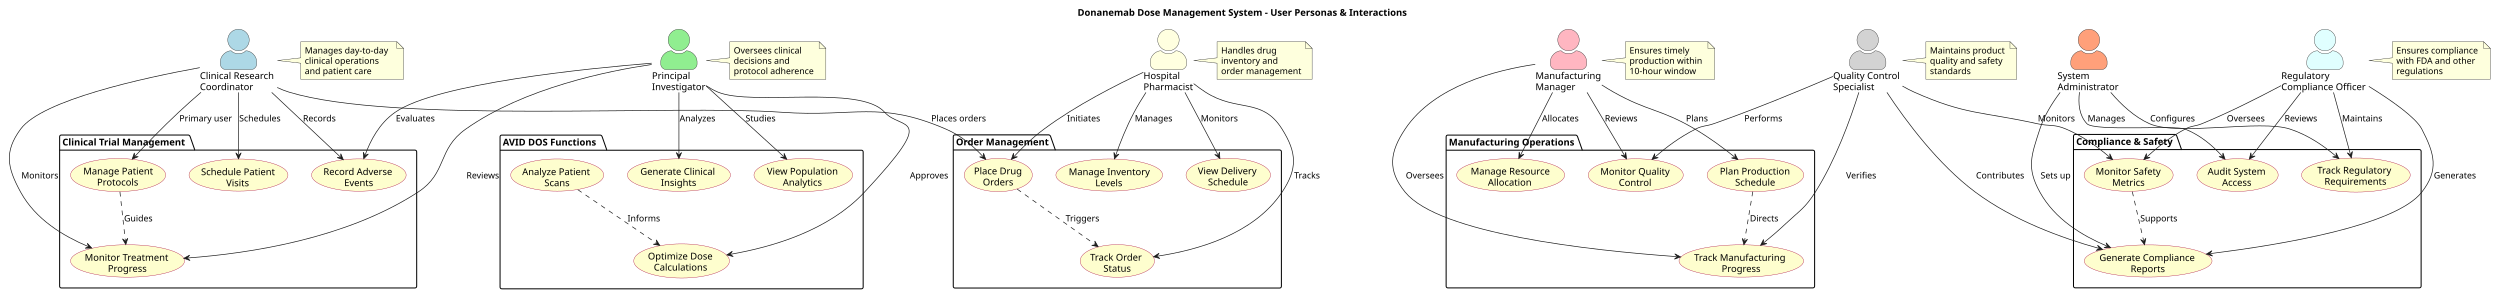
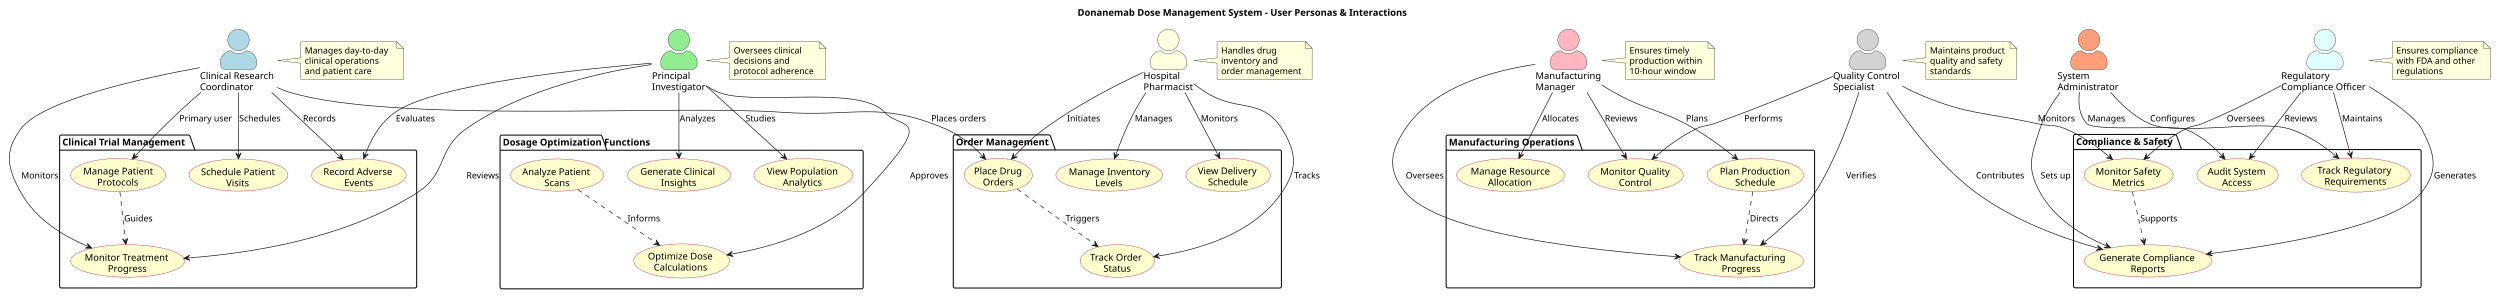
<svg xmlns="http://www.w3.org/2000/svg" contentStyleType="text/css" data-diagram-type="DESCRIPTION" height="444px" preserveAspectRatio="none" style="width:3718px;height:444px;background:#FFFFFF;" version="1.1" viewBox="0 0 3718 444" width="3718px" zoomAndPan="magnify">
  <defs />
  <g>
    <g class="title" data-source-line="10">
      <text fill="#000000" font-family="sans-serif" font-size="14" font-weight="700" lengthAdjust="spacing" textLength="506.55" x="1602.504" y="23.535">Donanemab Dose Management System - User Personas &amp; Interactions</text>
    </g>
    <g class="cluster" data-qualified-name="Clinical Trial Management" data-source-line="22" id="ent0009">
      <path d="M91.19,200.778 L280.288,200.778 A3.75,3.75 0 0 1 282.788,203.278 L289.788,223.267 L617.19,223.267 A2.5,2.5 0 0 1 619.69,225.767 L619.69,425.748 A2.5,2.5 0 0 1 617.19,428.248 L91.19,428.248 A2.5,2.5 0 0 1 88.69,425.748 L88.69,203.278 A2.5,2.5 0 0 1 91.19,200.778" fill="none" style="stroke:#000000;stroke-width:1.5;" />
      <line style="stroke:#000000;stroke-width:1.5;" x1="88.69" x2="289.788" y1="223.267" y2="223.267" />
      <text fill="#000000" font-family="sans-serif" font-size="14" font-weight="700" lengthAdjust="spacing" textLength="188.098" x="92.69" y="216.313">Clinical Trial Management</text>
    </g>
    <g class="cluster" data-qualified-name="Order Management" data-source-line="29" id="ent0014">
      <path d="M1420.19,200.568 L1559.987,200.568 A3.75,3.75 0 0 1 1562.487,203.068 L1569.487,223.057 L1903.19,223.057 A2.5,2.5 0 0 1 1905.69,225.557 L1905.69,425.878 A2.5,2.5 0 0 1 1903.19,428.378 L1420.19,428.378 A2.5,2.5 0 0 1 1417.69,425.878 L1417.69,203.068 A2.5,2.5 0 0 1 1420.19,200.568" fill="none" style="stroke:#000000;stroke-width:1.5;" />
      <line style="stroke:#000000;stroke-width:1.5;" x1="1417.69" x2="1569.487" y1="223.057" y2="223.057" />
      <text fill="#000000" font-family="sans-serif" font-size="14" font-weight="700" lengthAdjust="spacing" textLength="138.797" x="1421.69" y="216.103">Order Management</text>
    </g>
    <g class="cluster" data-qualified-name="Manufacturing Operations" data-source-line="36" id="ent0019">
      <path d="M2153.19,200.888 L2343.709,200.888 A3.75,3.75 0 0 1 2346.209,203.388 L2353.209,223.377 L2696.19,223.377 A2.5,2.5 0 0 1 2698.69,225.877 L2698.69,425.648 A2.5,2.5 0 0 1 2696.19,428.148 L2153.19,428.148 A2.5,2.5 0 0 1 2150.69,425.648 L2150.69,203.388 A2.5,2.5 0 0 1 2153.19,200.888" fill="none" style="stroke:#000000;stroke-width:1.5;" />
      <line style="stroke:#000000;stroke-width:1.5;" x1="2150.69" x2="2353.209" y1="223.377" y2="223.377" />
      <text fill="#000000" font-family="sans-serif" font-size="14" font-weight="700" lengthAdjust="spacing" textLength="189.519" x="2154.69" y="216.423">Manufacturing Operations</text>
    </g>
-     <g class="cluster" data-qualified-name="AVID DOS Functions" data-source-line="43" id="ent0024">
+     <g class="cluster" data-qualified-name="Dosage Optimization Functions" data-source-line="43" id="ent0024">
      <path d="M746.19,200.908 L893.035,200.908 A3.75,3.75 0 0 1 895.535,203.408 L902.535,223.397 L1281.19,223.397 A2.5,2.5 0 0 1 1283.69,225.897 L1283.69,427.008 A2.5,2.5 0 0 1 1281.19,429.508 L746.19,429.508 A2.5,2.5 0 0 1 743.69,427.008 L743.69,203.408 A2.5,2.5 0 0 1 746.19,200.908" fill="none" style="stroke:#000000;stroke-width:1.5;" />
      <line style="stroke:#000000;stroke-width:1.5;" x1="743.69" x2="902.535" y1="223.397" y2="223.397" />
-       <text fill="#000000" font-family="sans-serif" font-size="14" font-weight="700" lengthAdjust="spacing" textLength="145.845" x="747.69" y="216.443">AVID DOS Functions</text>
+       <text fill="#000000" font-family="sans-serif" font-size="14" font-weight="700" lengthAdjust="spacing" textLength="145.845" x="747.69" y="216.443">Dosage Optimization Functions</text>
    </g>
    <g class="cluster" data-qualified-name="Compliance . Safety" data-source-line="50" id="ent0029">
      <path d="M3086.19,199.968 L3234.867,199.968 A3.75,3.75 0 0 1 3237.367,202.468 L3244.367,222.457 L3598.19,222.457 A2.5,2.5 0 0 1 3600.69,224.957 L3600.69,425.538 A2.5,2.5 0 0 1 3598.19,428.038 L3086.19,428.038 A2.5,2.5 0 0 1 3083.69,425.538 L3083.69,202.468 A2.5,2.5 0 0 1 3086.19,199.968" fill="none" style="stroke:#000000;stroke-width:1.5;" />
      <line style="stroke:#000000;stroke-width:1.5;" x1="3083.69" x2="3244.367" y1="222.457" y2="222.457" />
      <text fill="#000000" font-family="sans-serif" font-size="14" font-weight="700" lengthAdjust="spacing" textLength="147.677" x="3087.69" y="215.503">Compliance &amp; Safety</text>
    </g>
    <g class="entity" data-qualified-name="Clinical Trial Management.MP" data-source-line="23" id="ent0010">
      <ellipse cx="175.685" cy="260.332" fill="#FEFECE" rx="70.745" ry="24.554" style="stroke:#A80036;stroke-width:0.5;" />
      <text fill="#000000" font-family="sans-serif" font-size="14" lengthAdjust="spacing" textLength="103.647" x="123.862" y="259.438">Manage Patient</text>
      <text fill="#000000" font-family="sans-serif" font-size="14" lengthAdjust="spacing" textLength="62.856" x="144.257" y="275.927">Protocols</text>
    </g>
    <g class="entity" data-qualified-name="Clinical Trial Management.SPV" data-source-line="24" id="ent0011">
      <ellipse cx="354.688" cy="260.331" fill="#FEFECE" rx="73.578" ry="23.882" style="stroke:#A80036;stroke-width:0.5;" />
      <text fill="#000000" font-family="sans-serif" font-size="14" lengthAdjust="spacing" textLength="111.453" x="298.961" y="260.504">Schedule Patient</text>
      <text fill="#000000" font-family="sans-serif" font-size="14" lengthAdjust="spacing" textLength="36.757" x="336.309" y="276.993">Visits</text>
    </g>
    <g class="entity" data-qualified-name="Clinical Trial Management.MTP" data-source-line="25" id="ent0012">
      <ellipse cx="189.691" cy="388.102" fill="#FEFECE" rx="84.771" ry="24.144" style="stroke:#A80036;stroke-width:0.5;" />
      <text fill="#000000" font-family="sans-serif" font-size="14" lengthAdjust="spacing" textLength="127.531" x="125.925" y="387.854">Monitor Treatment</text>
      <text fill="#000000" font-family="sans-serif" font-size="14" lengthAdjust="spacing" textLength="58.598" x="160.392" y="404.342">Progress</text>
    </g>
    <g class="entity" data-qualified-name="Clinical Trial Management.RAE" data-source-line="26" id="ent0013">
      <ellipse cx="533.694" cy="260.33" fill="#FEFECE" rx="70.365" ry="24.042" style="stroke:#A80036;stroke-width:0.5;" />
      <text fill="#000000" font-family="sans-serif" font-size="14" lengthAdjust="spacing" textLength="105.574" x="480.907" y="260.246">Record Adverse</text>
      <text fill="#000000" font-family="sans-serif" font-size="14" lengthAdjust="spacing" textLength="43.695" x="511.847" y="276.734">Events</text>
    </g>
    <g class="entity" data-qualified-name="Order Management.PDO" data-source-line="30" id="ent0015">
      <ellipse cx="1484.689" cy="260.327" fill="#FEFECE" rx="50.629" ry="24.649" style="stroke:#A80036;stroke-width:0.5;" />
      <text fill="#000000" font-family="sans-serif" font-size="14" lengthAdjust="spacing" textLength="72.55" x="1448.414" y="259.286">Place Drug</text>
      <text fill="#000000" font-family="sans-serif" font-size="14" lengthAdjust="spacing" textLength="46.081" x="1461.648" y="275.775">Orders</text>
    </g>
    <g class="entity" data-qualified-name="Order Management.TOS" data-source-line="31" id="ent0016">
      <ellipse cx="1661.693" cy="388.097" fill="#FEFECE" rx="55.293" ry="24.279" style="stroke:#A80036;stroke-width:0.5;" />
      <text fill="#000000" font-family="sans-serif" font-size="14" lengthAdjust="spacing" textLength="81.04" x="1621.173" y="387.635">Track Order</text>
      <text fill="#000000" font-family="sans-serif" font-size="14" lengthAdjust="spacing" textLength="41.569" x="1640.908" y="404.123">Status</text>
    </g>
    <g class="entity" data-qualified-name="Order Management.MIL" data-source-line="32" id="ent0017">
      <ellipse cx="1649.69" cy="260.325" fill="#FEFECE" rx="79.4" ry="23.907" style="stroke:#A80036;stroke-width:0.5;" />
      <text fill="#000000" font-family="sans-serif" font-size="14" lengthAdjust="spacing" textLength="120.504" x="1589.438" y="260.459">Manage Inventory</text>
      <text fill="#000000" font-family="sans-serif" font-size="14" lengthAdjust="spacing" textLength="41.494" x="1628.943" y="276.947">Levels</text>
    </g>
    <g class="entity" data-qualified-name="Order Management.VDS" data-source-line="33" id="ent0018">
      <ellipse cx="1826.687" cy="260.331" fill="#FEFECE" rx="62.847" ry="24.762" style="stroke:#A80036;stroke-width:0.5;" />
      <text fill="#000000" font-family="sans-serif" font-size="14" lengthAdjust="spacing" textLength="90.686" x="1781.344" y="259.115">View Delivery</text>
      <text fill="#000000" font-family="sans-serif" font-size="14" lengthAdjust="spacing" textLength="60.546" x="1796.414" y="275.604">Schedule</text>
    </g>
    <g class="entity" data-qualified-name="Manufacturing Operations.PPS" data-source-line="37" id="ent0020">
      <ellipse cx="2610.687" cy="260.324" fill="#FEFECE" rx="71.897" ry="24.445" style="stroke:#A80036;stroke-width:0.5;" />
      <text fill="#000000" font-family="sans-serif" font-size="14" lengthAdjust="spacing" textLength="105.943" x="2557.715" y="259.599">Plan Production</text>
      <text fill="#000000" font-family="sans-serif" font-size="14" lengthAdjust="spacing" textLength="60.546" x="2580.414" y="276.087">Schedule</text>
    </g>
    <g class="entity" data-qualified-name="Manufacturing Operations.MQC" data-source-line="38" id="ent0021">
      <ellipse cx="2432.686" cy="260.333" fill="#FEFECE" rx="70.696" ry="24.195" style="stroke:#A80036;stroke-width:0.5;" />
      <text fill="#000000" font-family="sans-serif" font-size="14" lengthAdjust="spacing" textLength="105.328" x="2380.022" y="260.004">Monitor Quality</text>
      <text fill="#000000" font-family="sans-serif" font-size="14" lengthAdjust="spacing" textLength="50.586" x="2407.393" y="276.492">Control</text>
    </g>
    <g class="entity" data-qualified-name="Manufacturing Operations.MRA" data-source-line="39" id="ent0022">
      <ellipse cx="2246.688" cy="260.33" fill="#FEFECE" rx="80.338" ry="24.441" style="stroke:#A80036;stroke-width:0.5;" />
      <text fill="#000000" font-family="sans-serif" font-size="14" lengthAdjust="spacing" textLength="118.945" x="2187.216" y="259.611">Manage Resource</text>
      <text fill="#000000" font-family="sans-serif" font-size="14" lengthAdjust="spacing" textLength="67.826" x="2212.775" y="276.1">Allocation</text>
    </g>
    <g class="entity" data-qualified-name="Manufacturing Operations.TMP" data-source-line="40" id="ent0023">
      <ellipse cx="2589.686" cy="388.097" fill="#FEFECE" rx="92.636" ry="24.049" style="stroke:#A80036;stroke-width:0.5;" />
      <text fill="#000000" font-family="sans-serif" font-size="14" lengthAdjust="spacing" textLength="140.431" x="2519.471" y="388.001">Track Manufacturing</text>
      <text fill="#000000" font-family="sans-serif" font-size="14" lengthAdjust="spacing" textLength="58.598" x="2560.387" y="404.49">Progress</text>
    </g>
-     <g class="entity" data-qualified-name="AVID DOS Functions.APS" data-source-line="44" id="ent0025">
+     <g class="entity" data-qualified-name="Dosage Optimization Functions.APS" data-source-line="44" id="ent0025">
      <ellipse cx="828.687" cy="260.327" fill="#FEFECE" rx="69.177" ry="23.949" style="stroke:#A80036;stroke-width:0.5;" />
      <text fill="#000000" font-family="sans-serif" font-size="14" lengthAdjust="spacing" textLength="104.173" x="776.601" y="260.393">Analyze Patient</text>
      <text fill="#000000" font-family="sans-serif" font-size="14" lengthAdjust="spacing" textLength="38.268" x="809.553" y="276.881">Scans</text>
    </g>
-     <g class="entity" data-qualified-name="AVID DOS Functions.ODC" data-source-line="45" id="ent0026">
+     <g class="entity" data-qualified-name="Dosage Optimization Functions.ODC" data-source-line="45" id="ent0026">
      <ellipse cx="1013.686" cy="388.095" fill="#FEFECE" rx="71.196" ry="25.407" style="stroke:#A80036;stroke-width:0.5;" />
      <text fill="#000000" font-family="sans-serif" font-size="14" lengthAdjust="spacing" textLength="100.365" x="963.503" y="385.911">Optimize Dose</text>
      <text fill="#000000" font-family="sans-serif" font-size="14" lengthAdjust="spacing" textLength="82.811" x="972.281" y="402.399">Calculations</text>
    </g>
-     <g class="entity" data-qualified-name="AVID DOS Functions.GCI" data-source-line="46" id="ent0027">
+     <g class="entity" data-qualified-name="Dosage Optimization Functions.GCI" data-source-line="46" id="ent0027">
      <ellipse cx="1009.694" cy="260.332" fill="#FEFECE" rx="76.674" ry="24.164" style="stroke:#A80036;stroke-width:0.5;" />
      <text fill="#000000" font-family="sans-serif" font-size="14" lengthAdjust="spacing" textLength="114.796" x="952.296" y="260.052">Generate Clinical</text>
      <text fill="#000000" font-family="sans-serif" font-size="14" lengthAdjust="spacing" textLength="53.696" x="982.846" y="276.541">Insights</text>
    </g>
-     <g class="entity" data-qualified-name="AVID DOS Functions.VPA" data-source-line="47" id="ent0028">
+     <g class="entity" data-qualified-name="Dosage Optimization Functions.VPA" data-source-line="47" id="ent0028">
      <ellipse cx="1194.694" cy="260.328" fill="#FEFECE" rx="73.414" ry="24.42" style="stroke:#A80036;stroke-width:0.5;" />
      <text fill="#000000" font-family="sans-serif" font-size="14" lengthAdjust="spacing" textLength="108.404" x="1140.492" y="259.644">View Population</text>
      <text fill="#000000" font-family="sans-serif" font-size="14" lengthAdjust="spacing" textLength="61.031" x="1164.178" y="276.132">Analytics</text>
    </g>
    <g class="entity" data-qualified-name="Compliance . Safety.MSM" data-source-line="51" id="ent0030">
      <ellipse cx="3165.694" cy="260.326" fill="#FEFECE" rx="66.244" ry="24.247" style="stroke:#A80036;stroke-width:0.5;" />
      <text fill="#000000" font-family="sans-serif" font-size="14" lengthAdjust="spacing" textLength="98.157" x="3116.616" y="259.913">Monitor Safety</text>
      <text fill="#000000" font-family="sans-serif" font-size="14" lengthAdjust="spacing" textLength="49.178" x="3141.105" y="276.401">Metrics</text>
    </g>
    <g class="entity" data-qualified-name="Compliance . Safety.GCR" data-source-line="52" id="ent0031">
      <ellipse cx="3194.691" cy="388.103" fill="#FEFECE" rx="95.041" ry="23.935" style="stroke:#A80036;stroke-width:0.5;" />
      <text fill="#000000" font-family="sans-serif" font-size="14" lengthAdjust="spacing" textLength="144.983" x="3122.2" y="388.192">Generate Compliance</text>
      <text fill="#000000" font-family="sans-serif" font-size="14" lengthAdjust="spacing" textLength="52.165" x="3168.609" y="404.68">Reports</text>
    </g>
    <g class="entity" data-qualified-name="Compliance . Safety.ASA" data-source-line="53" id="ent0032">
      <ellipse cx="3327.685" cy="260.33" fill="#FEFECE" rx="60.445" ry="24.292" style="stroke:#A80036;stroke-width:0.5;" />
      <text fill="#000000" font-family="sans-serif" font-size="14" lengthAdjust="spacing" textLength="88.97" x="3283.2" y="259.847">Audit System</text>
      <text fill="#000000" font-family="sans-serif" font-size="14" lengthAdjust="spacing" textLength="46.074" x="3304.648" y="276.335">Access</text>
    </g>
    <g class="entity" data-qualified-name="Compliance . Safety.TRR" data-source-line="54" id="ent0033">
      <ellipse cx="3503.69" cy="260.332" fill="#FEFECE" rx="80.87" ry="25.364" style="stroke:#A80036;stroke-width:0.5;" />
      <text fill="#000000" font-family="sans-serif" font-size="14" lengthAdjust="spacing" textLength="114.823" x="3446.278" y="258.212">Track Regulatory</text>
      <text fill="#000000" font-family="sans-serif" font-size="14" lengthAdjust="spacing" textLength="93.659" x="3456.86" y="274.7">Requirements</text>
    </g>
    <g class="entity" data-qualified-name="CRC" data-source-line="13" id="ent0002">
      <ellipse cx="354.691" cy="59.488" fill="#ADD8E6" rx="16" ry="16" style="stroke:#181818;stroke-width:0.5;" />
      <path d="M354.691,79.488 C358.691,79.488 361.691,79.488 365.691,75.488 C373.691,75.488 381.691,83.488 381.691,91.488 L381.691,95.488 C381.691,99.488 377.691,103.488 373.691,103.488 L335.691,103.488 C331.691,103.488 327.691,99.488 327.691,95.488 L327.691,91.488 C327.691,83.488 335.691,75.488 343.691,75.488 C347.691,79.488 350.691,79.488 354.691,79.488" fill="#ADD8E6" style="stroke:#181818;stroke-width:0.5;" />
      <text fill="#000000" font-family="sans-serif" font-size="14" lengthAdjust="spacing" textLength="114.803" x="297.29" y="117.523">Clinical Research</text>
      <text fill="#000000" font-family="sans-serif" font-size="14" lengthAdjust="spacing" textLength="81.457" x="297.29" y="134.012">Coordinator</text>
    </g>
    <g class="entity" data-qualified-name="PI" data-source-line="14" id="ent0003">
      <ellipse cx="1009.686" cy="59.488" fill="#90EE90" rx="16" ry="16" style="stroke:#181818;stroke-width:0.5;" />
      <path d="M1009.686,79.488 C1013.686,79.488 1016.686,79.488 1020.686,75.488 C1028.686,75.488 1036.686,83.488 1036.686,91.488 L1036.686,95.488 C1036.686,99.488 1032.686,103.488 1028.686,103.488 L990.686,103.488 C986.686,103.488 982.686,99.488 982.686,95.488 L982.686,91.488 C982.686,83.488 990.686,75.488 998.686,75.488 C1002.686,79.488 1005.686,79.488 1009.686,79.488" fill="#90EE90" style="stroke:#181818;stroke-width:0.5;" />
      <text fill="#000000" font-family="sans-serif" font-size="14" lengthAdjust="spacing" textLength="58.01" x="969.58" y="117.523">Principal</text>
      <text fill="#000000" font-family="sans-serif" font-size="14" lengthAdjust="spacing" textLength="80.213" x="969.58" y="134.012">Investigator</text>
    </g>
    <g class="entity" data-qualified-name="HP" data-source-line="15" id="ent0004">
      <ellipse cx="1737.69" cy="59.488" fill="#FFFFE0" rx="16" ry="16" style="stroke:#181818;stroke-width:0.5;" />
      <path d="M1737.69,79.488 C1741.69,79.488 1744.69,79.488 1748.69,75.488 C1756.69,75.488 1764.69,83.488 1764.69,91.488 L1764.69,95.488 C1764.69,99.488 1760.69,103.488 1756.69,103.488 L1718.69,103.488 C1714.69,103.488 1710.69,99.488 1710.69,95.488 L1710.69,91.488 C1710.69,83.488 1718.69,75.488 1726.69,75.488 C1730.69,79.488 1733.69,79.488 1737.69,79.488" fill="#FFFFE0" style="stroke:#181818;stroke-width:0.5;" />
      <text fill="#000000" font-family="sans-serif" font-size="14" lengthAdjust="spacing" textLength="55.898" x="1700.55" y="117.523">Hospital</text>
      <text fill="#000000" font-family="sans-serif" font-size="14" lengthAdjust="spacing" textLength="74.279" x="1700.55" y="134.012">Pharmacist</text>
    </g>
    <g class="entity" data-qualified-name="MM" data-source-line="16" id="ent0005">
      <ellipse cx="2332.688" cy="59.488" fill="#FFB6C1" rx="16" ry="16" style="stroke:#181818;stroke-width:0.5;" />
      <path d="M2332.688,79.488 C2336.688,79.488 2339.688,79.488 2343.688,75.488 C2351.688,75.488 2359.688,83.488 2359.688,91.488 L2359.688,95.488 C2359.688,99.488 2355.688,103.488 2351.688,103.488 L2313.688,103.488 C2309.688,103.488 2305.688,99.488 2305.688,95.488 L2305.688,91.488 C2305.688,83.488 2313.688,75.488 2321.688,75.488 C2325.688,79.488 2328.688,79.488 2332.688,79.488" fill="#FFB6C1" style="stroke:#181818;stroke-width:0.5;" />
      <text fill="#000000" font-family="sans-serif" font-size="14" lengthAdjust="spacing" textLength="98.335" x="2283.52" y="117.523">Manufacturing</text>
      <text fill="#000000" font-family="sans-serif" font-size="14" lengthAdjust="spacing" textLength="58.468" x="2283.52" y="134.012">Manager</text>
    </g>
    <g class="entity" data-qualified-name="QC" data-source-line="17" id="ent0006">
      <ellipse cx="2777.688" cy="59.488" fill="#D3D3D3" rx="16" ry="16" style="stroke:#181818;stroke-width:0.5;" />
      <path d="M2777.688,79.488 C2781.688,79.488 2784.688,79.488 2788.688,75.488 C2796.688,75.488 2804.688,83.488 2804.688,91.488 L2804.688,95.488 C2804.688,99.488 2800.688,103.488 2796.688,103.488 L2758.688,103.488 C2754.688,103.488 2750.688,99.488 2750.688,95.488 L2750.688,91.488 C2750.688,83.488 2758.688,75.488 2766.688,75.488 C2770.688,79.488 2773.688,79.488 2777.688,79.488" fill="#D3D3D3" style="stroke:#181818;stroke-width:0.5;" />
      <text fill="#000000" font-family="sans-serif" font-size="14" lengthAdjust="spacing" textLength="102.956" x="2726.21" y="117.523">Quality Control</text>
      <text fill="#000000" font-family="sans-serif" font-size="14" lengthAdjust="spacing" textLength="63.567" x="2726.21" y="134.012">Specialist</text>
    </g>
    <g class="entity" data-qualified-name="RCO" data-source-line="18" id="ent0007">
      <ellipse cx="3457.689" cy="59.488" fill="#E0FFFF" rx="16" ry="16" style="stroke:#181818;stroke-width:0.5;" />
      <path d="M3457.689,79.488 C3461.689,79.488 3464.689,79.488 3468.689,75.488 C3476.689,75.488 3484.689,83.488 3484.689,91.488 L3484.689,95.488 C3484.689,99.488 3480.689,103.488 3476.689,103.488 L3438.689,103.488 C3434.689,103.488 3430.689,99.488 3430.689,95.488 L3430.689,91.488 C3430.689,83.488 3438.689,75.488 3446.689,75.488 C3450.689,79.488 3453.689,79.488 3457.689,79.488" fill="#E0FFFF" style="stroke:#181818;stroke-width:0.5;" />
      <text fill="#000000" font-family="sans-serif" font-size="14" lengthAdjust="spacing" textLength="72.728" x="3392.69" y="117.523">Regulatory</text>
      <text fill="#000000" font-family="sans-serif" font-size="14" lengthAdjust="spacing" textLength="129.999" x="3392.69" y="134.012">Compliance Officer</text>
    </g>
    <g class="entity" data-qualified-name="SA" data-source-line="19" id="ent0008">
      <ellipse cx="3106.69" cy="59.488" fill="#FFA07A" rx="16" ry="16" style="stroke:#181818;stroke-width:0.5;" />
      <path d="M3106.69,79.488 C3110.69,79.488 3113.69,79.488 3117.69,75.488 C3125.69,75.488 3133.69,83.488 3133.69,91.488 L3133.69,95.488 C3133.69,99.488 3129.69,103.488 3125.69,103.488 L3087.69,103.488 C3083.69,103.488 3079.69,99.488 3079.69,95.488 L3079.69,91.488 C3079.69,83.488 3087.69,75.488 3095.69,75.488 C3099.69,79.488 3102.69,79.488 3106.69,79.488" fill="#FFA07A" style="stroke:#181818;stroke-width:0.5;" />
      <text fill="#000000" font-family="sans-serif" font-size="14" lengthAdjust="spacing" textLength="48.098" x="3059.83" y="117.523">System</text>
      <text fill="#000000" font-family="sans-serif" font-size="14" lengthAdjust="spacing" textLength="93.721" x="3059.83" y="134.012">Administrator</text>
    </g>
    <g class="entity" data-qualified-name="GMN63" data-source-line="103" id="ent0064">
      <path d="M447.23,62.008 L447.23,85.978 L412.45,89.978 L447.23,93.978 L447.23,117.94 A0,0 0 0 0 447.23,117.94 L600.141,117.94 A0,0 0 0 0 600.141,117.94 L600.141,72.008 L590.141,62.008 L447.23,62.008 A0,0 0 0 0 447.23,62.008" fill="#FEFFDD" style="stroke:#181818;stroke-width:0.5;" />
      <path d="M590.141,62.008 L590.141,72.008 L600.141,72.008 L590.141,62.008" fill="#FEFFDD" style="stroke:#181818;stroke-width:0.5;" />
      <text fill="#000000" font-family="sans-serif" font-size="13" lengthAdjust="spacing" textLength="131.911" x="453.23" y="79.577">Manages day-to-day</text>
      <text fill="#000000" font-family="sans-serif" font-size="13" lengthAdjust="spacing" textLength="114.918" x="453.23" y="94.887">clinical operations</text>
      <text fill="#000000" font-family="sans-serif" font-size="13" lengthAdjust="spacing" textLength="102.21" x="453.23" y="110.198">and patient care</text>
    </g>
    <g class="entity" data-qualified-name="GMN66" data-source-line="109" id="ent0067">
      <path d="M1085.16,62.008 L1085.16,85.978 L1050.17,89.978 L1085.16,93.978 L1085.16,117.94 A0,0 0 0 0 1085.16,117.94 L1228.213,117.94 A0,0 0 0 0 1228.213,117.94 L1228.213,72.008 L1218.213,62.008 L1085.16,62.008 A0,0 0 0 0 1085.16,62.008" fill="#FEFFDD" style="stroke:#181818;stroke-width:0.5;" />
      <path d="M1218.213,62.008 L1218.213,72.008 L1228.213,72.008 L1218.213,62.008" fill="#FEFFDD" style="stroke:#181818;stroke-width:0.5;" />
      <text fill="#000000" font-family="sans-serif" font-size="13" lengthAdjust="spacing" textLength="104.838" x="1091.16" y="79.577">Oversees clinical</text>
      <text fill="#000000" font-family="sans-serif" font-size="13" lengthAdjust="spacing" textLength="86.449" x="1091.16" y="94.887">decisions and</text>
      <text fill="#000000" font-family="sans-serif" font-size="13" lengthAdjust="spacing" textLength="122.053" x="1091.16" y="110.198">protocol adherence</text>
    </g>
    <g class="entity" data-qualified-name="GMN69" data-source-line="115" id="ent0070">
      <path d="M1810,62.008 L1810,85.978 L1775.11,89.978 L1810,93.978 L1810,117.94 A0,0 0 0 0 1810,117.94 L1951.383,117.94 A0,0 0 0 0 1951.383,117.94 L1951.383,72.008 L1941.383,62.008 L1810,62.008 A0,0 0 0 0 1810,62.008" fill="#FEFFDD" style="stroke:#181818;stroke-width:0.5;" />
      <path d="M1941.383,62.008 L1941.383,72.008 L1951.383,72.008 L1941.383,62.008" fill="#FEFFDD" style="stroke:#181818;stroke-width:0.5;" />
      <text fill="#000000" font-family="sans-serif" font-size="13" lengthAdjust="spacing" textLength="84.398" x="1816" y="79.577">Handles drug</text>
      <text fill="#000000" font-family="sans-serif" font-size="13" lengthAdjust="spacing" textLength="86.366" x="1816" y="94.887">inventory and</text>
      <text fill="#000000" font-family="sans-serif" font-size="13" lengthAdjust="spacing" textLength="120.383" x="1816" y="110.198">order management</text>
    </g>
    <g class="entity" data-qualified-name="GMN72" data-source-line="121" id="ent0073">
      <path d="M2417.33,62.008 L2417.33,85.978 L2382.24,89.978 L2417.33,93.978 L2417.33,117.94 A0,0 0 0 0 2417.33,117.94 L2550.042,117.94 A0,0 0 0 0 2550.042,117.94 L2550.042,72.008 L2540.042,62.008 L2417.33,62.008 A0,0 0 0 0 2417.33,62.008" fill="#FEFFDD" style="stroke:#181818;stroke-width:0.5;" />
      <path d="M2540.042,62.008 L2540.042,72.008 L2550.042,72.008 L2540.042,62.008" fill="#FEFFDD" style="stroke:#181818;stroke-width:0.5;" />
      <text fill="#000000" font-family="sans-serif" font-size="13" lengthAdjust="spacing" textLength="91.66" x="2423.33" y="79.577">Ensures timely</text>
      <text fill="#000000" font-family="sans-serif" font-size="13" lengthAdjust="spacing" textLength="111.712" x="2423.33" y="94.887">production within</text>
      <text fill="#000000" font-family="sans-serif" font-size="13" lengthAdjust="spacing" textLength="105.543" x="2423.33" y="110.198">10-hour window</text>
    </g>
    <g class="entity" data-qualified-name="GMN75" data-source-line="127" id="ent0076">
      <path d="M2864.16,62.008 L2864.16,85.978 L2829.42,89.978 L2864.16,93.978 L2864.16,117.94 A0,0 0 0 0 2864.16,117.94 L2999.227,117.94 A0,0 0 0 0 2999.227,117.94 L2999.227,72.008 L2989.227,62.008 L2864.16,62.008 A0,0 0 0 0 2864.16,62.008" fill="#FEFFDD" style="stroke:#181818;stroke-width:0.5;" />
      <path d="M2989.227,62.008 L2989.227,72.008 L2999.227,72.008 L2989.227,62.008" fill="#FEFFDD" style="stroke:#181818;stroke-width:0.5;" />
      <text fill="#000000" font-family="sans-serif" font-size="13" lengthAdjust="spacing" textLength="114.067" x="2870.16" y="79.577">Maintains product</text>
      <text fill="#000000" font-family="sans-serif" font-size="13" lengthAdjust="spacing" textLength="111.738" x="2870.16" y="94.887">quality and safety</text>
      <text fill="#000000" font-family="sans-serif" font-size="13" lengthAdjust="spacing" textLength="62.226" x="2870.16" y="110.198">standards</text>
    </g>
    <g class="entity" data-qualified-name="GMN78" data-source-line="133" id="ent0079">
      <path d="M3557.82,62.008 L3557.82,85.978 L3522.9,89.978 L3557.82,93.978 L3557.82,117.94 A0,0 0 0 0 3557.82,117.94 L3703.558,117.94 A0,0 0 0 0 3703.558,117.94 L3703.558,72.008 L3693.558,62.008 L3557.82,62.008 A0,0 0 0 0 3557.82,62.008" fill="#FEFFDD" style="stroke:#181818;stroke-width:0.5;" />
      <path d="M3693.558,62.008 L3693.558,72.008 L3703.558,72.008 L3693.558,62.008" fill="#FEFFDD" style="stroke:#181818;stroke-width:0.5;" />
      <text fill="#000000" font-family="sans-serif" font-size="13" lengthAdjust="spacing" textLength="124.738" x="3563.82" y="79.577">Ensures compliance</text>
      <text fill="#000000" font-family="sans-serif" font-size="13" lengthAdjust="spacing" textLength="121.627" x="3563.82" y="94.887">with FDA and other</text>
      <text fill="#000000" font-family="sans-serif" font-size="13" lengthAdjust="spacing" textLength="70.973" x="3563.82" y="110.198">regulations</text>
    </g>
    <g class="link" data-entity-1="ent0002" data-entity-2="ent0010" data-link-type="dependency" data-source-line="59" id="lnk34">
      <path d="M298.93,137.228 C287.75,146.868 276.22,157.108 265.69,166.968 C241.17,189.918 218.597,213.315 200.697,232.375" fill="none" id="CRC-to-MP" style="stroke:#181818;stroke-width:1;" />
      <polygon fill="#181818" points="196.59,236.748,205.667,232.926,200.013,233.104,199.835,227.45,196.59,236.748" style="stroke:#181818;stroke-width:1;" />
      <text fill="#000000" font-family="sans-serif" font-size="13" lengthAdjust="spacing" textLength="79.06" x="266.69" y="180.537">Primary user</text>
    </g>
    <g class="link" data-entity-1="ent0002" data-entity-2="ent0011" data-link-type="dependency" data-source-line="60" id="lnk35">
      <path d="M354.69,137.428 C354.69,169.548 354.69,204.898 354.69,230.248" fill="none" id="CRC-to-SPV" style="stroke:#181818;stroke-width:1;" />
      <polygon fill="#181818" points="354.69,236.248,358.69,227.248,354.69,231.248,350.69,227.248,354.69,236.248" style="stroke:#181818;stroke-width:1;" />
      <text fill="#000000" font-family="sans-serif" font-size="13" lengthAdjust="spacing" textLength="62.848" x="355.69" y="180.537">Schedules</text>
    </g>
    <g class="link" data-entity-1="ent0002" data-entity-2="ent0012" data-link-type="dependency" data-source-line="61" id="lnk36">
      <path d="M297.09,100.588 C212.82,115.958 62.46,148.778 30.69,191.968 C6,225.518 10.66,249.168 30.69,285.698 C53.04,326.458 94,350.847 130.96,366.587" fill="none" id="CRC-to-MTP" style="stroke:#181818;stroke-width:1;" />
      <polygon fill="#181818" points="136.48,368.938,129.767,361.732,131.88,366.979,126.632,369.092,136.48,368.938" style="stroke:#181818;stroke-width:1;" />
      <text fill="#000000" font-family="sans-serif" font-size="13" lengthAdjust="spacing" textLength="55.802" x="31.69" y="265.397">Monitors</text>
    </g>
    <g class="link" data-entity-1="ent0002" data-entity-2="ent0013" data-link-type="dependency" data-source-line="62" id="lnk37">
      <path d="M404.08,137.428 C438.85,170.128 479.429,208.298 506.229,233.498" fill="none" id="CRC-to-RAE" style="stroke:#181818;stroke-width:1;" />
      <polygon fill="#181818" points="510.6,237.608,506.783,228.529,506.957,234.183,501.303,234.357,510.6,237.608" style="stroke:#181818;stroke-width:1;" />
      <text fill="#000000" font-family="sans-serif" font-size="13" lengthAdjust="spacing" textLength="50.235" x="450.56" y="180.537">Records</text>
    </g>
    <g class="link" data-entity-1="ent0002" data-entity-2="ent0015" data-link-type="dependency" data-source-line="63" id="lnk38">
      <path d="M412.29,130.148 C418,132.838 423.84,135.188 429.69,136.968 C585.65,184.438 1000.08,155.318 1162.69,166.968 C1271.42,174.758 1306.59,148.788 1406.69,191.968 C1430.02,202.028 1447.373,217.275 1461.843,232.755" fill="none" id="CRC-to-PDO" style="stroke:#181818;stroke-width:1;" />
      <polygon fill="#181818" points="1465.94,237.138,1462.716,227.832,1462.526,233.486,1456.872,233.295,1465.94,237.138" style="stroke:#181818;stroke-width:1;" />
      <text fill="#000000" font-family="sans-serif" font-size="13" lengthAdjust="spacing" textLength="83.44" x="1384.84" y="180.537">Places orders</text>
    </g>
    <g class="link" data-entity-1="ent0003" data-entity-2="ent0012" data-link-type="dependency" data-source-line="66" id="lnk39">
      <path d="M969.16,95.888 C905.26,105.278 779.47,130.608 692.69,191.968 C650.02,222.138 665.5,257.208 621.69,285.698 C514.8,355.198 371.543,376.772 279.393,383.652" fill="none" id="PI-to-MTP" style="stroke:#181818;stroke-width:1;" />
      <polygon fill="#181818" points="273.41,384.098,282.683,387.417,278.396,383.726,282.087,379.439,273.41,384.098" style="stroke:#181818;stroke-width:1;" />
      <text fill="#000000" font-family="sans-serif" font-size="13" lengthAdjust="spacing" textLength="49.835" x="693.69" y="265.397">Reviews</text>
    </g>
    <g class="link" data-entity-1="ent0003" data-entity-2="ent0013" data-link-type="dependency" data-source-line="67" id="lnk40">
      <path d="M969.16,93.978 C875.87,101.538 649.24,123.948 587.69,166.968 C563.79,183.668 550.974,209.002 543.034,230.442" fill="none" id="PI-to-RAE" style="stroke:#181818;stroke-width:1;" />
      <polygon fill="#181818" points="540.95,236.068,547.827,229.018,542.686,231.38,540.324,226.239,540.95,236.068" style="stroke:#181818;stroke-width:1;" />
      <text fill="#000000" font-family="sans-serif" font-size="13" lengthAdjust="spacing" textLength="58.69" x="588.69" y="180.537">Evaluates</text>
    </g>
    <g class="link" data-entity-1="ent0003" data-entity-2="ent0027" data-link-type="dependency" data-source-line="68" id="lnk41">
      <path d="M1009.69,137.428 C1009.69,169.348 1009.69,204.398 1009.69,229.788" fill="none" id="PI-to-GCI" style="stroke:#181818;stroke-width:1;" />
      <polygon fill="#181818" points="1009.69,235.788,1013.69,226.788,1009.69,230.788,1005.69,226.788,1009.69,235.788" style="stroke:#181818;stroke-width:1;" />
      <text fill="#000000" font-family="sans-serif" font-size="13" lengthAdjust="spacing" textLength="56.088" x="1010.69" y="180.537">Analyzes</text>
    </g>
    <g class="link" data-entity-1="ent0003" data-entity-2="ent0028" data-link-type="dependency" data-source-line="69" id="lnk42">
      <path d="M1050.29,127.928 C1086.88,161.218 1135.042,205.061 1165.632,232.891" fill="none" id="PI-to-VPA" style="stroke:#181818;stroke-width:1;" />
      <polygon fill="#181818" points="1170.07,236.928,1166.105,227.913,1166.372,233.564,1160.721,233.831,1170.07,236.928" style="stroke:#181818;stroke-width:1;" />
      <text fill="#000000" font-family="sans-serif" font-size="13" lengthAdjust="spacing" textLength="45.741" x="1108.74" y="180.537">Studies</text>
    </g>
    <g class="link" data-entity-1="ent0003" data-entity-2="ent0026" data-link-type="dependency" data-source-line="70" id="lnk43">
      <path d="M1050.07,127.358 C1055.7,131.098 1061.64,134.438 1067.69,136.968 C1118.92,158.348 1278.87,125.428 1315.69,166.968 C1340.29,194.728 1397.04,166.258 1285.69,285.698 C1231.99,343.288 1148.43,367.323 1086.85,378.113" fill="none" id="PI-to-ODC" style="stroke:#181818;stroke-width:1;" />
      <polygon fill="#181818" points="1080.94,379.148,1090.495,381.535,1085.865,378.285,1089.115,373.655,1080.94,379.148" style="stroke:#181818;stroke-width:1;" />
      <text fill="#000000" font-family="sans-serif" font-size="13" lengthAdjust="spacing" textLength="59.236" x="1353.14" y="265.397">Approves</text>
    </g>
    <g class="link" data-entity-1="ent0004" data-entity-2="ent0015" data-link-type="dependency" data-source-line="73" id="lnk44">
      <path d="M1700.41,107.508 C1661.69,125.518 1600.23,156.558 1552.69,191.968 C1534.83,205.268 1521.111,218.69 1508.201,232.67" fill="none" id="HP-to-PDO" style="stroke:#181818;stroke-width:1;" />
      <polygon fill="#181818" points="1504.13,237.078,1513.175,233.18,1507.522,233.405,1507.297,227.753,1504.13,237.078" style="stroke:#181818;stroke-width:1;" />
      <text fill="#000000" font-family="sans-serif" font-size="13" lengthAdjust="spacing" textLength="50.102" x="1586.89" y="180.537">Initiates</text>
    </g>
    <g class="link" data-entity-1="ent0004" data-entity-2="ent0016" data-link-type="dependency" data-source-line="74" id="lnk45">
      <path d="M1775.22,124.408 C1780.91,128.858 1786.83,133.188 1792.69,136.968 C1839.96,167.468 1876.78,144.328 1906.69,191.968 C1928.84,227.248 1929.84,251.058 1906.69,285.698 C1864.23,349.228 1779.752,372.107 1721.432,380.967" fill="none" id="HP-to-TOS" style="stroke:#181818;stroke-width:1;" />
      <polygon fill="#181818" points="1715.5,381.868,1724.999,384.471,1720.443,381.117,1723.797,376.562,1715.5,381.868" style="stroke:#181818;stroke-width:1;" />
      <text fill="#000000" font-family="sans-serif" font-size="13" lengthAdjust="spacing" textLength="41.602" x="1924.68" y="265.397">Tracks</text>
    </g>
    <g class="link" data-entity-1="ent0004" data-entity-2="ent0017" data-link-type="dependency" data-source-line="75" id="lnk46">
      <path d="M1704.27,137.458 C1698.05,146.998 1691.88,157.138 1686.69,166.968 C1674.67,189.728 1666.095,211.62 1659.375,230.68" fill="none" id="HP-to-MIL" style="stroke:#181818;stroke-width:1;" />
      <polygon fill="#181818" points="1657.38,236.338,1664.145,229.18,1659.043,231.623,1656.6,226.52,1657.38,236.338" style="stroke:#181818;stroke-width:1;" />
      <text fill="#000000" font-family="sans-serif" font-size="13" lengthAdjust="spacing" textLength="55.599" x="1687.69" y="180.537">Manages</text>
    </g>
    <g class="link" data-entity-1="ent0004" data-entity-2="ent0018" data-link-type="dependency" data-source-line="76" id="lnk47">
      <path d="M1762.24,137.428 C1779.12,169.348 1798.016,205.094 1811.436,230.484" fill="none" id="HP-to-VDS" style="stroke:#181818;stroke-width:1;" />
      <polygon fill="#181818" points="1814.24,235.788,1813.571,225.962,1811.903,231.368,1806.498,229.701,1814.24,235.788" style="stroke:#181818;stroke-width:1;" />
      <text fill="#000000" font-family="sans-serif" font-size="13" lengthAdjust="spacing" textLength="55.802" x="1785.86" y="180.537">Monitors</text>
    </g>
    <g class="link" data-entity-1="ent0005" data-entity-2="ent0020" data-link-type="dependency" data-source-line="79" id="lnk48">
      <path d="M2382.2,126.368 C2388,130.088 2393.92,133.708 2399.69,136.968 C2451.13,166.018 2469.86,161.868 2520.69,191.968 C2543.36,205.388 2562.476,219.626 2579.896,233.646" fill="none" id="MM-to-PPS" style="stroke:#181818;stroke-width:1;" />
      <polygon fill="#181818" points="2584.57,237.408,2580.067,228.649,2580.675,234.273,2575.051,234.882,2584.57,237.408" style="stroke:#181818;stroke-width:1;" />
      <text fill="#000000" font-family="sans-serif" font-size="13" lengthAdjust="spacing" textLength="32.817" x="2507.34" y="180.537">Plans</text>
    </g>
    <g class="link" data-entity-1="ent0005" data-entity-2="ent0022" data-link-type="dependency" data-source-line="80" id="lnk49">
      <path d="M2308.96,137.428 C2292.65,169.348 2274.408,205.054 2261.448,230.444" fill="none" id="MM-to-MRA" style="stroke:#181818;stroke-width:1;" />
      <polygon fill="#181818" points="2258.72,235.788,2266.374,229.591,2260.993,231.335,2259.249,225.954,2258.72,235.788" style="stroke:#181818;stroke-width:1;" />
      <text fill="#000000" font-family="sans-serif" font-size="13" lengthAdjust="spacing" textLength="57.04" x="2293.27" y="180.537">Allocates</text>
    </g>
    <g class="link" data-entity-1="ent0005" data-entity-2="ent0023" data-link-type="dependency" data-source-line="81" id="lnk50">
      <path d="M2283.18,95.678 C2225.54,104.098 2132.74,127.458 2089.69,191.968 C2066.57,226.618 2063.32,253.448 2089.69,285.698 C2140.46,347.798 2363.695,372.359 2493.435,381.659" fill="none" id="MM-to-TMP" style="stroke:#181818;stroke-width:1;" />
      <polygon fill="#181818" points="2499.42,382.088,2490.729,377.455,2494.433,381.731,2490.157,385.435,2499.42,382.088" style="stroke:#181818;stroke-width:1;" />
      <text fill="#000000" font-family="sans-serif" font-size="13" lengthAdjust="spacing" textLength="57.129" x="2090.69" y="265.397">Oversees</text>
    </g>
    <g class="link" data-entity-1="ent0005" data-entity-2="ent0021" data-link-type="dependency" data-source-line="82" id="lnk51">
      <path d="M2360.28,137.428 C2379.36,169.548 2400.856,205.74 2415.916,231.09" fill="none" id="MM-to-MQC" style="stroke:#181818;stroke-width:1;" />
      <polygon fill="#181818" points="2418.98,236.248,2417.822,226.468,2416.426,231.95,2410.944,230.554,2418.98,236.248" style="stroke:#181818;stroke-width:1;" />
      <text fill="#000000" font-family="sans-serif" font-size="13" lengthAdjust="spacing" textLength="49.835" x="2386.69" y="180.537">Reviews</text>
    </g>
    <g class="link" data-entity-1="ent0006" data-entity-2="ent0021" data-link-type="dependency" data-source-line="85" id="lnk52">
      <path d="M2725.95,113.678 C2679.89,133.478 2610.45,162.338 2548.69,183.968 C2536.88,188.108 2532.86,186.318 2521.69,191.968 C2497.82,204.028 2478.375,218.753 2461.325,233.373" fill="none" id="QC-to-MQC" style="stroke:#181818;stroke-width:1;" />
      <polygon fill="#181818" points="2456.77,237.278,2466.206,234.456,2460.566,234.024,2460.998,228.383,2456.77,237.278" style="stroke:#181818;stroke-width:1;" />
      <text fill="#000000" font-family="sans-serif" font-size="13" lengthAdjust="spacing" textLength="56.596" x="2594.1" y="180.537">Performs</text>
    </g>
    <g class="link" data-entity-1="ent0006" data-entity-2="ent0023" data-link-type="dependency" data-source-line="86" id="lnk53">
      <path d="M2764.5,137.348 C2751.62,178.318 2729.6,238.688 2699.69,285.698 C2684.33,309.838 2676.55,313.108 2655.69,332.698 C2643.89,343.778 2634.839,351.51 2622.979,361.08" fill="none" id="QC-to-TMP" style="stroke:#181818;stroke-width:1;" />
      <polygon fill="#181818" points="2618.31,364.848,2627.826,362.31,2622.201,361.708,2622.802,356.084,2618.31,364.848" style="stroke:#181818;stroke-width:1;" />
      <text fill="#000000" font-family="sans-serif" font-size="13" lengthAdjust="spacing" textLength="47.227" x="2745.43" y="265.397">Verifies</text>
    </g>
    <g class="link" data-entity-1="ent0006" data-entity-2="ent0030" data-link-type="dependency" data-source-line="87" id="lnk54">
      <path d="M2829.37,128.048 C2835.07,131.338 2840.9,134.388 2846.69,136.968 C2923.38,171.178 2947.7,165.828 3029.69,183.968 C3048.67,188.168 3054.83,184.298 3072.69,191.968 C3098.52,203.058 3119.539,218.471 3137.319,233.591" fill="none" id="QC-to-MSM" style="stroke:#181818;stroke-width:1;" />
      <polygon fill="#181818" points="3141.89,237.478,3137.625,228.601,3138.081,234.239,3132.443,234.695,3141.89,237.478" style="stroke:#181818;stroke-width:1;" />
      <text fill="#000000" font-family="sans-serif" font-size="13" lengthAdjust="spacing" textLength="55.802" x="3030.69" y="180.537">Monitors</text>
    </g>
    <g class="link" data-entity-1="ent0006" data-entity-2="ent0031" data-link-type="dependency" data-source-line="88" id="lnk55">
      <path d="M2806.25,137.408 C2834.9,180.728 2882.6,244.668 2937.69,285.698 C2994.82,328.238 3066.364,353.924 3121.244,369.354" fill="none" id="QC-to-GCR" style="stroke:#181818;stroke-width:1;" />
      <polygon fill="#181818" points="3127.02,370.978,3119.439,364.692,3122.207,369.625,3117.273,372.393,3127.02,370.978" style="stroke:#181818;stroke-width:1;" />
      <text fill="#000000" font-family="sans-serif" font-size="13" lengthAdjust="spacing" textLength="73.969" x="2938.69" y="265.397">Contributes</text>
    </g>
    <g class="link" data-entity-1="ent0007" data-entity-2="ent0030" data-link-type="dependency" data-source-line="91" id="lnk56">
      <path d="M3392.39,127.378 C3357.99,145.728 3314.74,167.508 3274.69,183.968 C3263.9,188.398 3259.97,186.448 3249.69,191.968 C3226.96,204.168 3208.771,218.764 3192.731,233.334" fill="none" id="RCO-to-MSM" style="stroke:#181818;stroke-width:1;" />
      <polygon fill="#181818" points="3188.29,237.368,3197.641,234.278,3191.991,234.006,3192.262,228.356,3188.29,237.368" style="stroke:#181818;stroke-width:1;" />
      <text fill="#000000" font-family="sans-serif" font-size="13" lengthAdjust="spacing" textLength="57.129" x="3311.66" y="180.537">Oversees</text>
    </g>
    <g class="link" data-entity-1="ent0007" data-entity-2="ent0031" data-link-type="dependency" data-source-line="92" id="lnk57">
      <path d="M3522.93,128.468 C3556.67,149.378 3592.67,174.628 3601.69,191.968 C3620.91,228.928 3627.34,252.868 3601.69,285.698 C3562.68,335.618 3394.634,363.776 3287.164,377.176" fill="none" id="RCO-to-GCR" style="stroke:#181818;stroke-width:1;" />
      <polygon fill="#181818" points="3281.21,377.918,3290.636,380.774,3286.172,377.3,3289.646,372.836,3281.21,377.918" style="stroke:#181818;stroke-width:1;" />
      <text fill="#000000" font-family="sans-serif" font-size="13" lengthAdjust="spacing" textLength="63.178" x="3619.6" y="265.397">Generates</text>
    </g>
    <g class="link" data-entity-1="ent0007" data-entity-2="ent0033" data-link-type="dependency" data-source-line="93" id="lnk58">
      <path d="M3470.38,137.428 C3479,168.958 3488.469,203.61 3495.419,229.06" fill="none" id="RCO-to-TRR" style="stroke:#181818;stroke-width:1;" />
      <polygon fill="#181818" points="3497,234.848,3498.488,225.112,3495.683,230.025,3490.77,227.22,3497,234.848" style="stroke:#181818;stroke-width:1;" />
      <text fill="#000000" font-family="sans-serif" font-size="13" lengthAdjust="spacing" textLength="60.696" x="3483.07" y="180.537">Maintains</text>
    </g>
    <g class="link" data-entity-1="ent0007" data-entity-2="ent0032" data-link-type="dependency" data-source-line="94" id="lnk59">
      <path d="M3421.82,137.428 C3396.87,169.738 3368.367,206.66 3348.827,231.96" fill="none" id="RCO-to-ASA" style="stroke:#181818;stroke-width:1;" />
      <polygon fill="#181818" points="3345.16,236.708,3353.827,232.03,3348.216,232.751,3347.495,227.14,3345.16,236.708" style="stroke:#181818;stroke-width:1;" />
      <text fill="#000000" font-family="sans-serif" font-size="13" lengthAdjust="spacing" textLength="49.835" x="3397.59" y="180.537">Reviews</text>
    </g>
    <g class="link" data-entity-1="ent0008" data-entity-2="ent0032" data-link-type="dependency" data-source-line="97" id="lnk60">
      <path d="M3092.62,137.018 C3090.44,153.798 3092.03,171.648 3103.69,183.968 C3114.86,195.768 3234.62,185.888 3249.69,191.968 C3273.25,201.478 3290.606,216.744 3305.016,232.394" fill="none" id="SA-to-ASA" style="stroke:#181818;stroke-width:1;" />
      <polygon fill="#181818" points="3309.08,236.808,3305.926,227.478,3305.693,233.13,3300.041,232.897,3309.08,236.808" style="stroke:#181818;stroke-width:1;" />
      <text fill="#000000" font-family="sans-serif" font-size="13" lengthAdjust="spacing" textLength="55.599" x="3104.69" y="180.537">Manages</text>
    </g>
    <g class="link" data-entity-1="ent0008" data-entity-2="ent0033" data-link-type="dependency" data-source-line="98" id="lnk61">
      <path d="M3139.1,137.378 C3154.33,155.308 3174.12,173.888 3196.69,183.968 C3239.13,202.918 3361.57,177.338 3405.69,191.968 C3433.12,201.068 3455.265,216.5 3473.865,232.12" fill="none" id="SA-to-TRR" style="stroke:#181818;stroke-width:1;" />
      <polygon fill="#181818" points="3478.46,235.978,3474.14,227.127,3474.631,232.763,3468.995,233.254,3478.46,235.978" style="stroke:#181818;stroke-width:1;" />
      <text fill="#000000" font-family="sans-serif" font-size="13" lengthAdjust="spacing" textLength="68.948" x="3197.69" y="180.537">Configures</text>
    </g>
    <g class="link" data-entity-1="ent0008" data-entity-2="ent0031" data-link-type="dependency" data-source-line="99" id="lnk62">
      <path d="M3063.89,137.368 C3051.7,153.468 3040.02,172.418 3033.69,191.968 C3020.86,231.598 3013.56,249.228 3033.69,285.698 C3055.96,326.038 3096.238,350.183 3133.318,365.933" fill="none" id="SA-to-GCR" style="stroke:#181818;stroke-width:1;" />
      <polygon fill="#181818" points="3138.84,368.278,3132.12,361.078,3134.238,366.324,3128.992,368.441,3138.84,368.278" style="stroke:#181818;stroke-width:1;" />
      <text fill="#000000" font-family="sans-serif" font-size="13" lengthAdjust="spacing" textLength="46.097" x="3034.69" y="265.397">Sets up</text>
    </g>
    <g class="link" data-entity-1="ent0010" data-entity-2="ent0012" data-link-type="dependency" data-source-line="139" id="lnk81">
      <path d="M178.36,285.288 C180.86,307.808 183.926,335.345 186.416,357.705" fill="none" id="MP-to-MTP" style="stroke:#181818;stroke-width:1;stroke-dasharray:7,7;" />
      <polygon fill="#181818" points="187.08,363.668,190.059,354.281,186.527,358.699,182.108,355.166,187.08,363.668" style="stroke:#181818;stroke-width:1;" />
      <text fill="#000000" font-family="sans-serif" font-size="13" lengthAdjust="spacing" textLength="43.272" x="184.53" y="329.267">Guides</text>
    </g>
    <g class="link" data-entity-1="ent0015" data-entity-2="ent0016" data-link-type="dependency" data-source-line="140" id="lnk82">
      <path d="M1512.74,281.258 C1545.68,304.668 1595.149,339.823 1628.299,363.373" fill="none" id="PDO-to-TOS" style="stroke:#181818;stroke-width:1;stroke-dasharray:7,7;" />
      <polygon fill="#181818" points="1633.19,366.848,1628.169,358.375,1629.114,363.953,1623.536,364.897,1633.19,366.848" style="stroke:#181818;stroke-width:1;" />
      <text fill="#000000" font-family="sans-serif" font-size="13" lengthAdjust="spacing" textLength="52.698" x="1584.79" y="329.267">Triggers</text>
    </g>
    <g class="link" data-entity-1="ent0020" data-entity-2="ent0023" data-link-type="dependency" data-source-line="141" id="lnk83">
      <path d="M2606.74,284.988 C2602.96,307.618 2598.289,335.61 2594.539,358.06" fill="none" id="PPS-to-TMP" style="stroke:#181818;stroke-width:1;stroke-dasharray:7,7;" />
      <polygon fill="#181818" points="2593.55,363.978,2598.978,355.76,2594.374,359.047,2591.088,354.442,2593.55,363.978" style="stroke:#181818;stroke-width:1;" />
      <text fill="#000000" font-family="sans-serif" font-size="13" lengthAdjust="spacing" textLength="44.205" x="2602.45" y="329.267">Directs</text>
    </g>
    <g class="link" data-entity-1="ent0025" data-entity-2="ent0026" data-link-type="dependency" data-source-line="142" id="lnk84">
      <path d="M859.24,282.098 C892.9,304.988 941.858,338.265 976.268,361.655" fill="none" id="APS-to-ODC" style="stroke:#181818;stroke-width:1;stroke-dasharray:7,7;" />
      <polygon fill="#181818" points="981.23,365.028,976.035,356.661,977.095,362.217,971.538,363.277,981.23,365.028" style="stroke:#181818;stroke-width:1;" />
      <text fill="#000000" font-family="sans-serif" font-size="13" lengthAdjust="spacing" textLength="48.661" x="933.27" y="329.267">Informs</text>
    </g>
    <g class="link" data-entity-1="ent0030" data-entity-2="ent0031" data-link-type="dependency" data-source-line="143" id="lnk85">
      <path d="M3171.14,284.988 C3176.36,307.618 3182.831,335.682 3188.011,358.132" fill="none" id="MSM-to-GCR" style="stroke:#181818;stroke-width:1;stroke-dasharray:7,7;" />
      <polygon fill="#181818" points="3189.36,363.978,3191.234,354.309,3188.236,359.106,3183.439,356.108,3189.36,363.978" style="stroke:#181818;stroke-width:1;" />
      <text fill="#000000" font-family="sans-serif" font-size="13" lengthAdjust="spacing" textLength="56.227" x="3182.93" y="329.267">Supports</text>
    </g>
  </g>
</svg>
